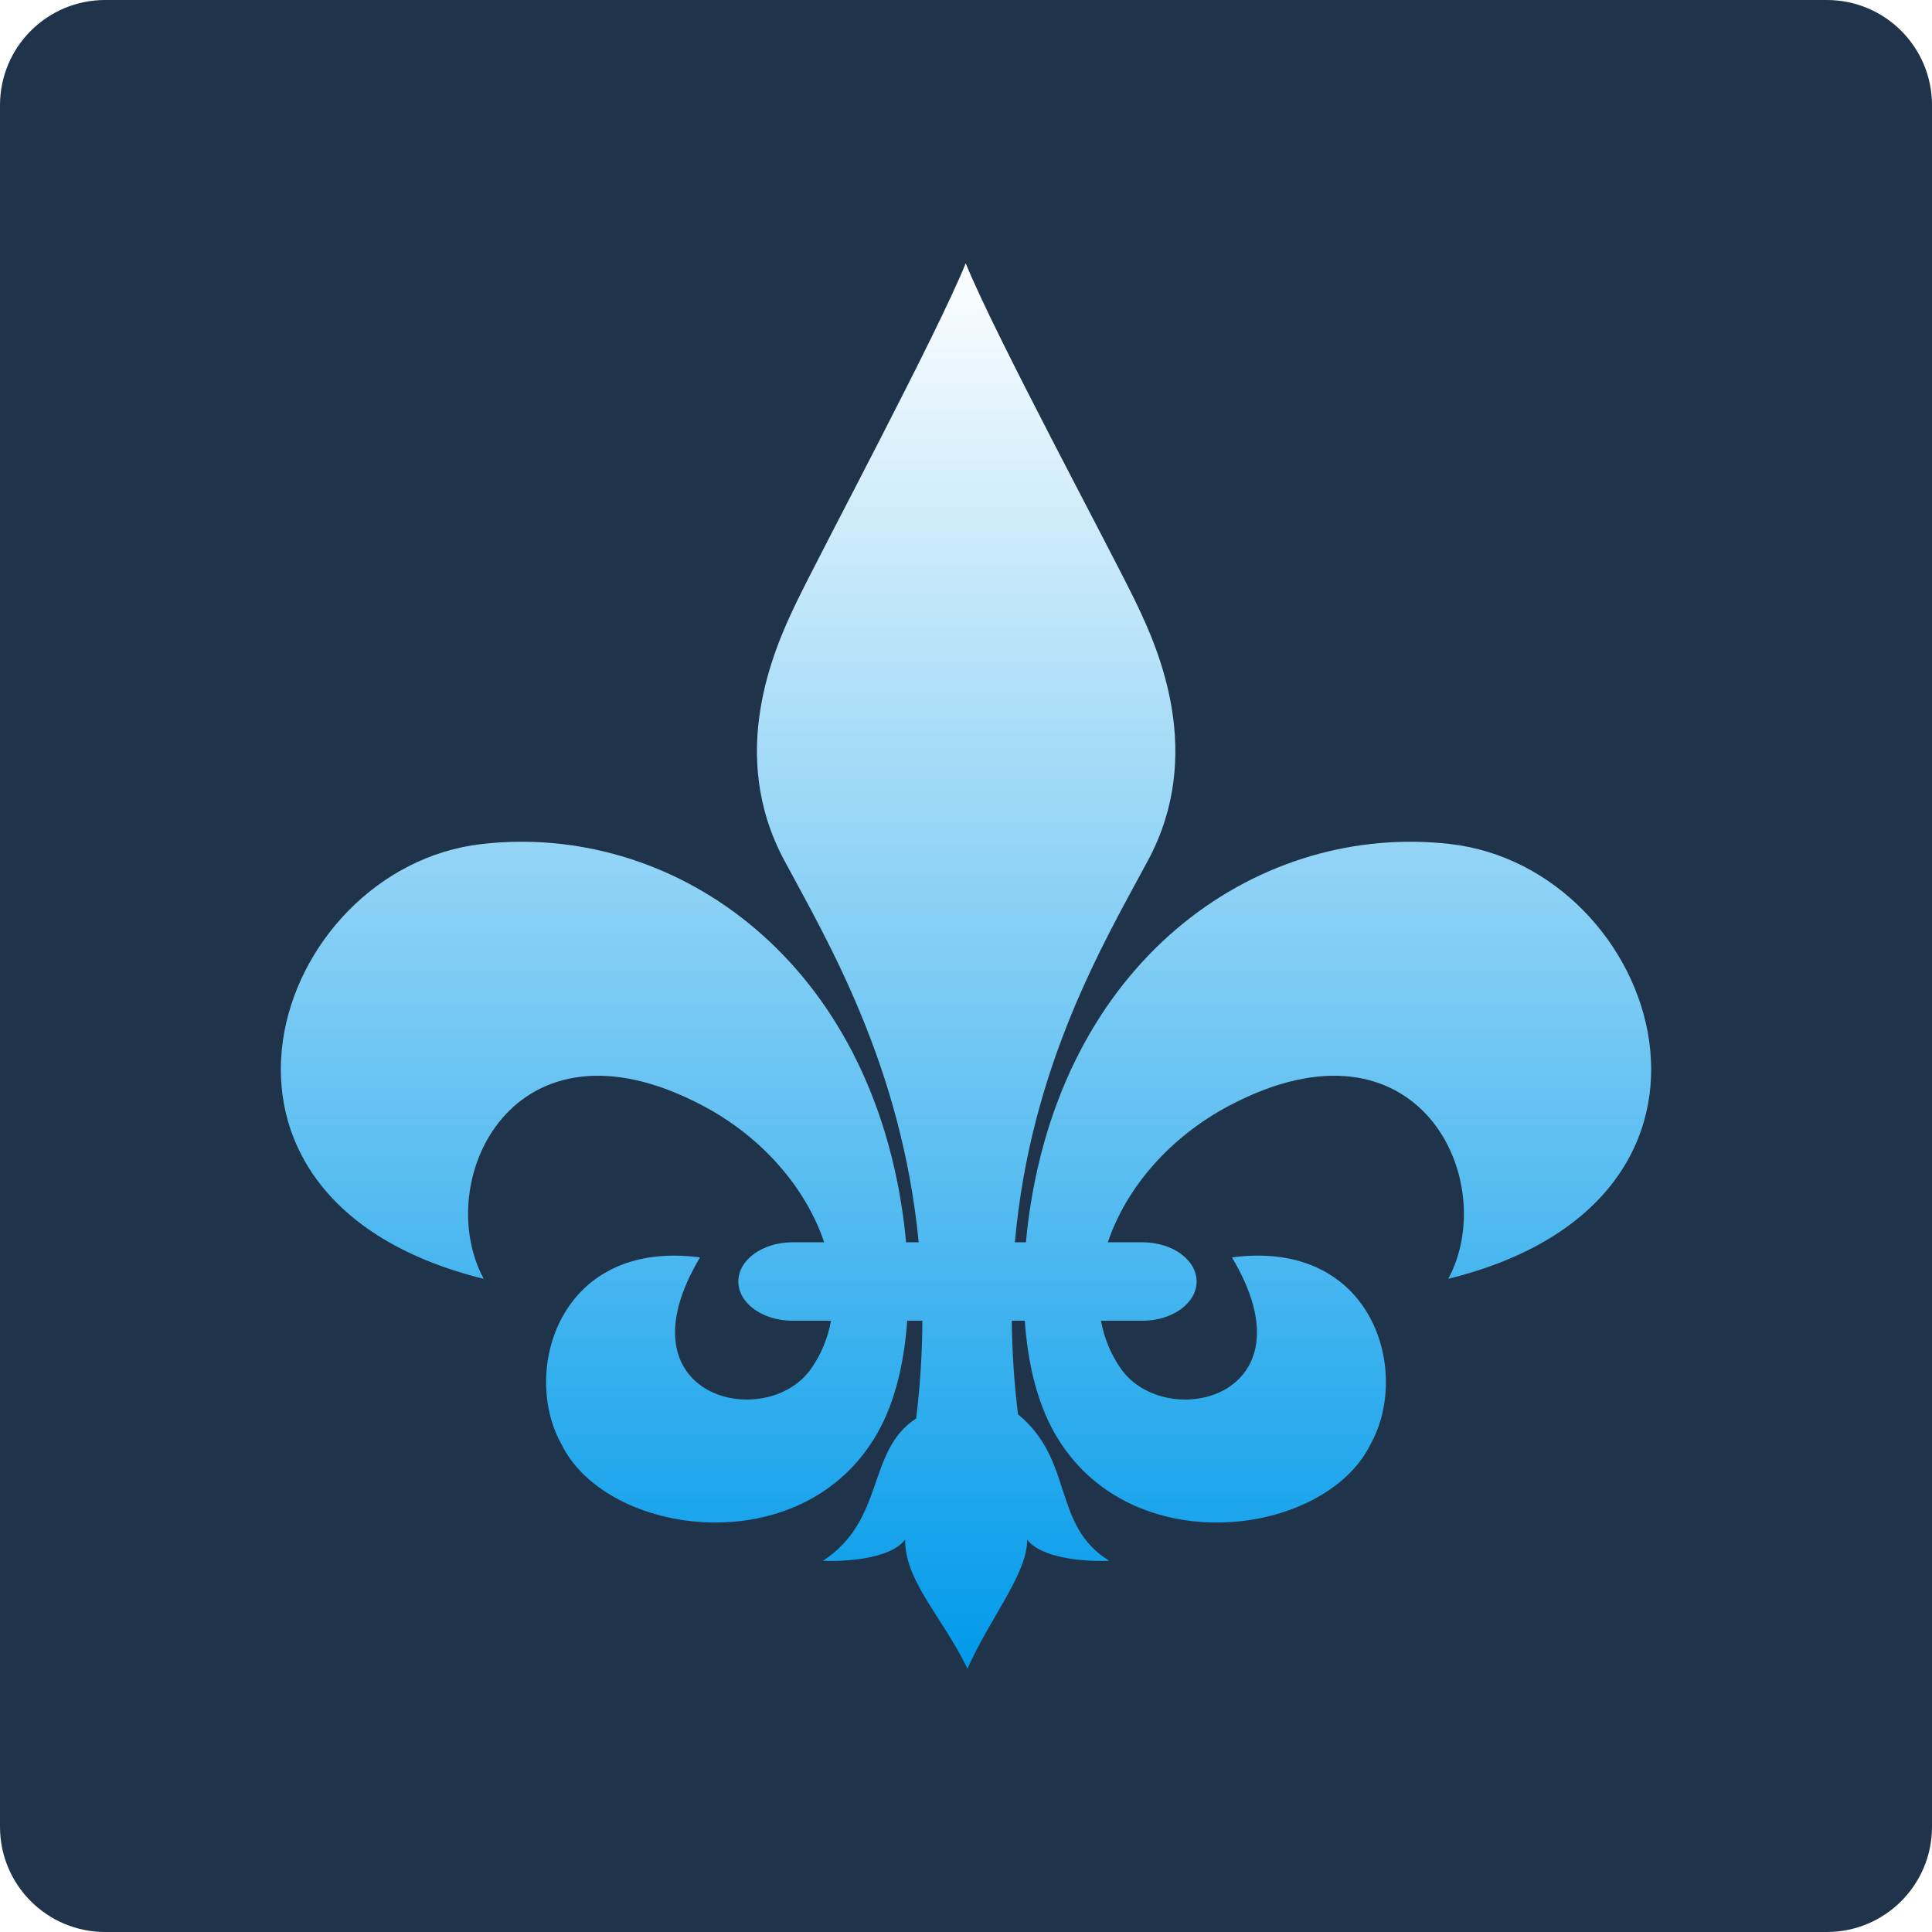
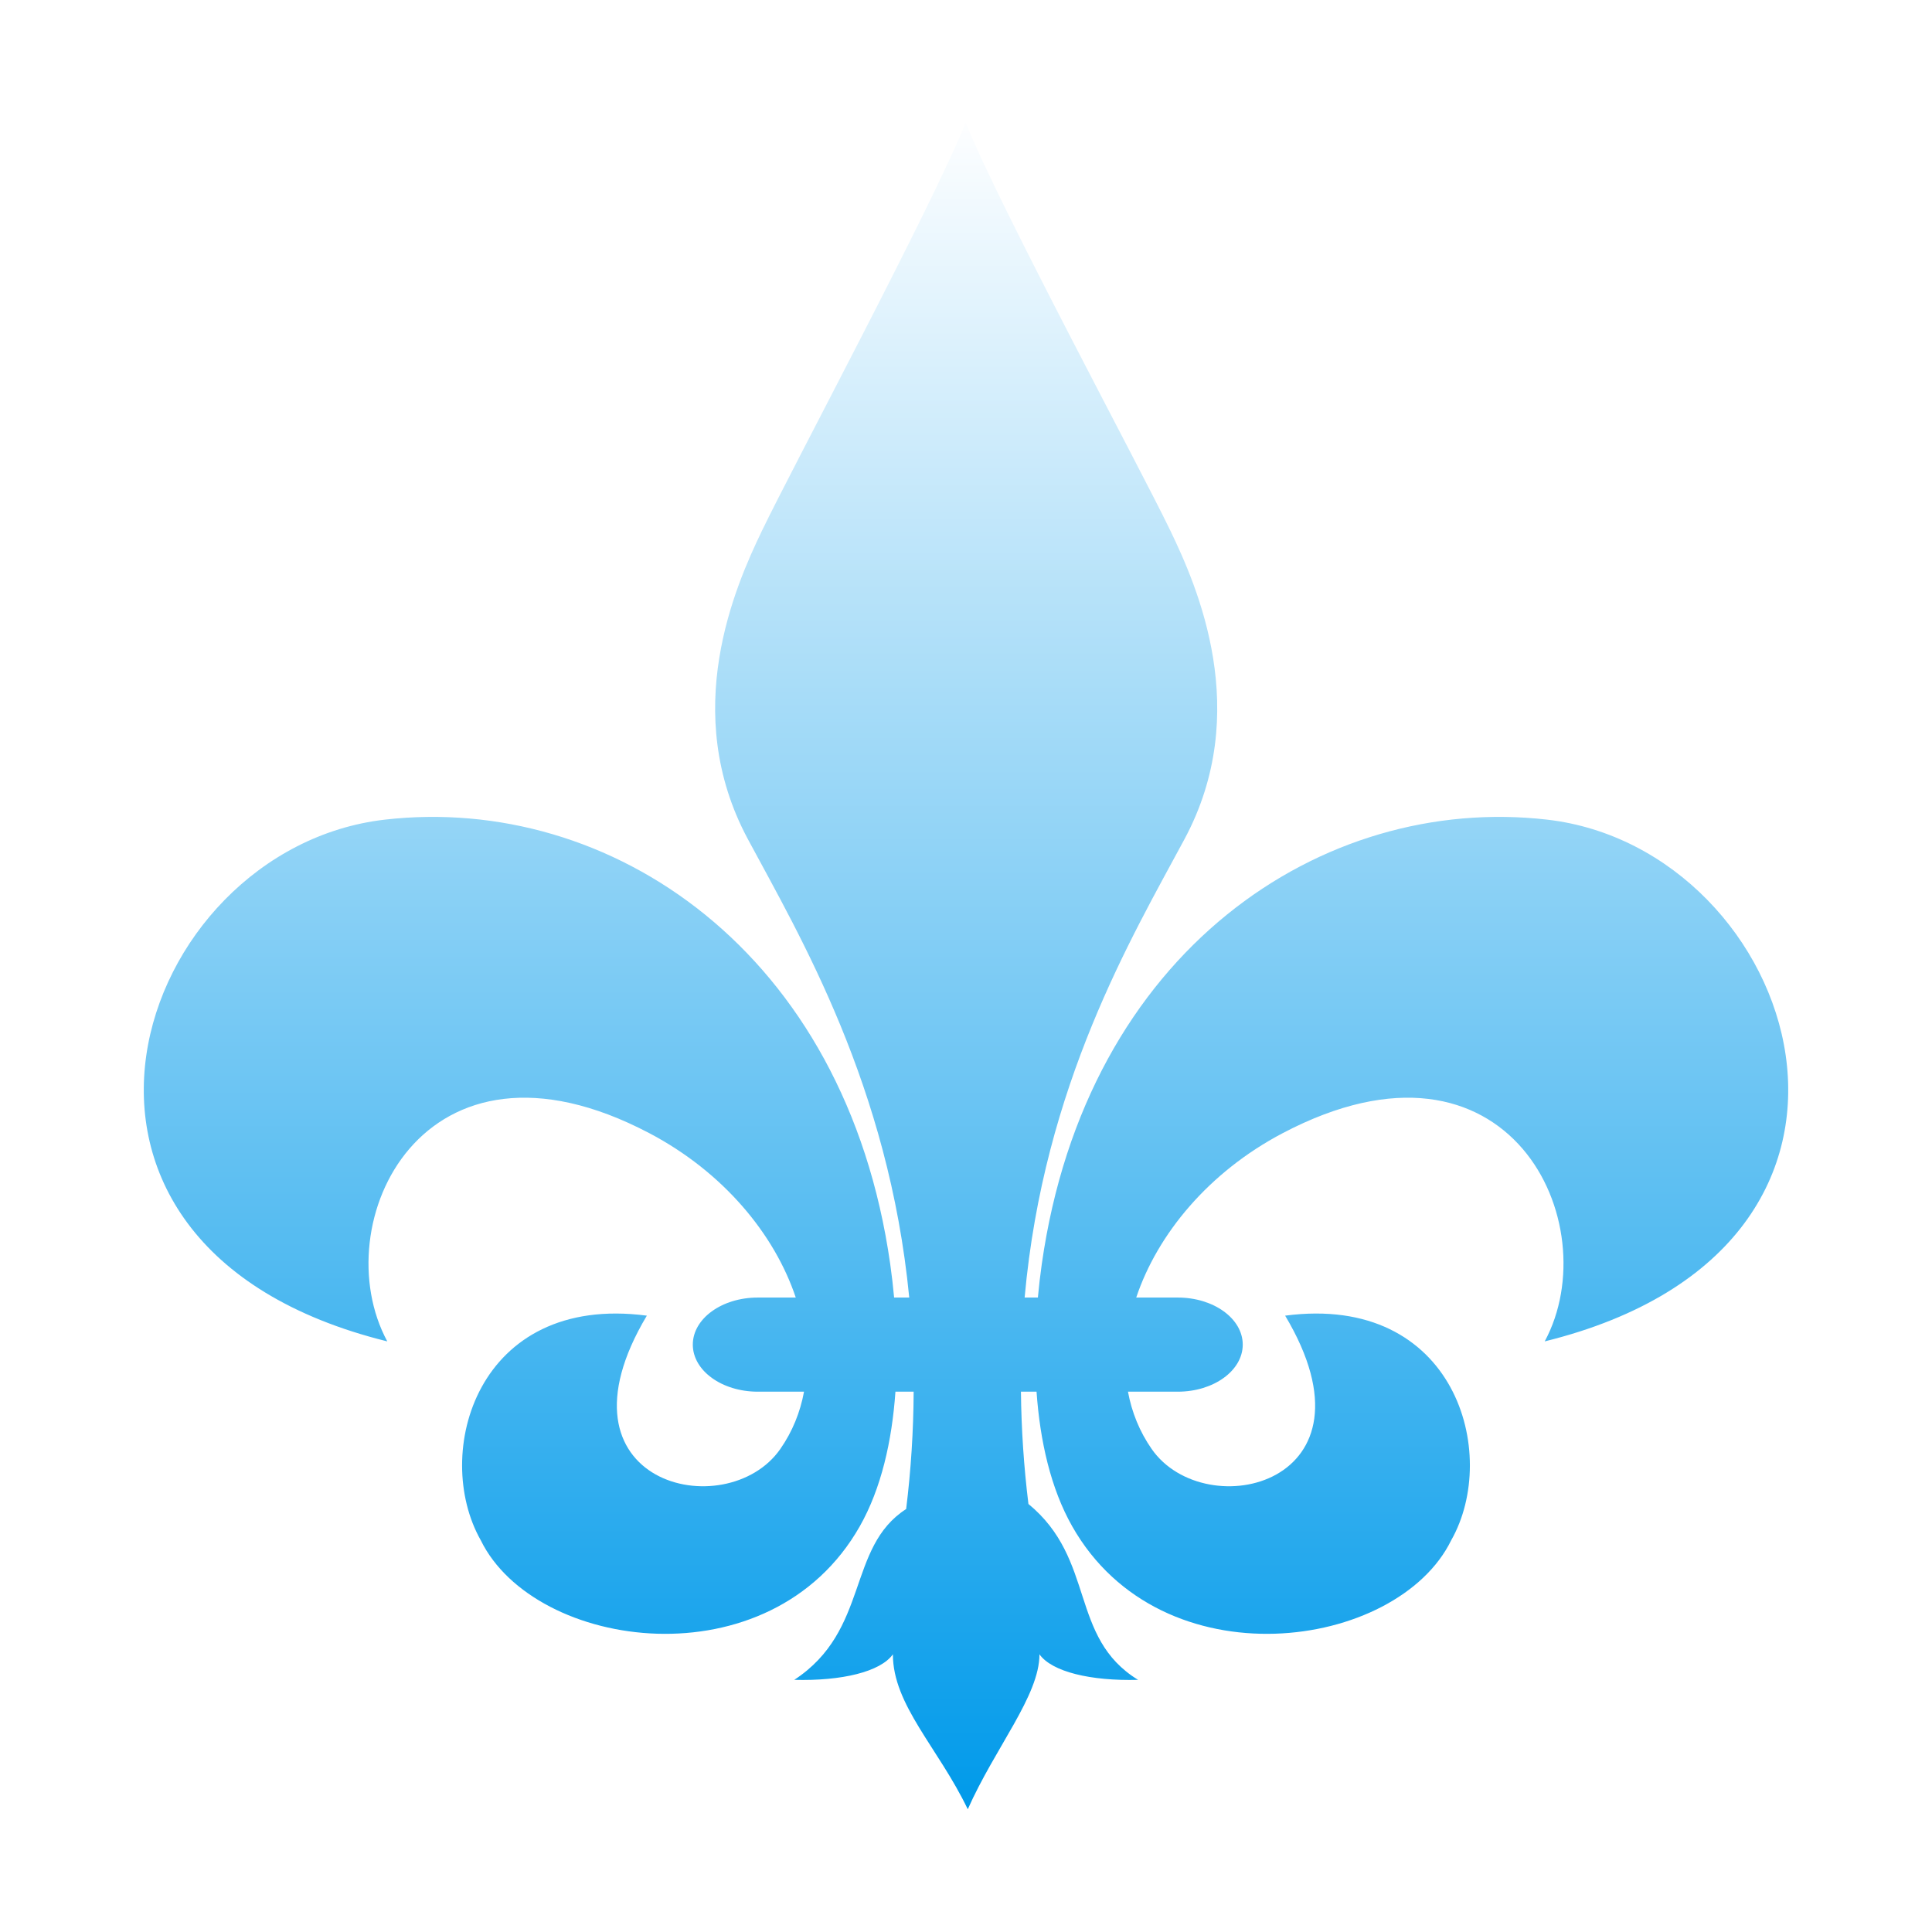
<svg xmlns="http://www.w3.org/2000/svg" width="441" height="441" fill="none">
-   <rect width="441" height="441" fill="#1F344A" rx="24" />
-   <path fill="url(#a)" d="M331.027 192.657c-42.719-4.896-87.66 24.924-96.115 84.562a129.666 129.666 0 0 0-.739 6.347h-2.519c3.636-40.45 20.378-68.518 30.401-87.186 12.993-24.197 2.447-48.034-2.687-58.7-5.825-12.099-32.212-61.001-38.932-77.58-6.719 16.579-32.909 65.481-38.734 77.58-5.136 10.666-15.681 34.503-2.688 58.7 9.956 18.54 26.783 46.919 30.689 87.186h-2.876a129.523 129.523 0 0 0-.739-6.347c-8.456-59.639-53.397-89.458-96.115-84.562-47.778 5.475-73.42 81.002.445 99.25-12.015-22.253 6.673-62.31 49.839-39.611 14.038 7.383 23.816 19.177 27.861 31.27h-7.232c-6.821 0-12.352 4.008-12.352 8.953 0 4.945 5.531 8.953 12.352 8.953h8.803c-.72 3.899-2.202 7.591-4.514 10.907-10.236 14.688-44.518 6.676-25.384-25.368-32.339-4.257-40.932 26.259-31.588 42.727 10.269 20.996 55.126 27.289 72.101-2.671 4.07-7.186 6.114-16.185 6.774-25.595h3.465a190.33 190.33 0 0 1-1.426 22.32c-11.34 7.305-6.92 23.071-21.282 32.496 9.022.238 16.382-1.532 18.758-4.857 0 9.642 8.623 17.769 14.244 29.469 5.222-11.766 13.637-21.609 13.637-29.469 2.374 3.325 9.735 5.095 18.758 4.857-13.17-8.081-7.979-22.884-20.858-33.458a192.275 192.275 0 0 1-1.424-21.358h2.969c.66 9.41 2.705 18.409 6.775 25.595 16.974 29.959 61.831 23.667 72.1 2.671 9.345-16.467.752-46.984-31.587-42.727 19.135 32.044-15.148 40.056-25.385 25.368-2.31-3.316-3.793-7.008-4.513-10.907h9.48c6.822 0 12.352-4.009 12.352-8.953 0-4.946-5.53-8.953-12.352-8.953h-7.91c4.046-12.093 13.823-23.887 27.861-31.27 43.166-22.699 61.854 17.358 49.84 39.611 73.869-18.247 48.225-93.774.447-99.25Z" />
+   <path fill="url(#a)" d="M353.133 187.088c-51.263-5.875-105.193 29.909-115.339 101.475a153.916 153.916 0 0 0-.886 7.616h-3.024c4.365-48.54 24.454-82.222 36.482-104.623 15.591-29.036 2.936-57.641-3.225-70.44-6.99-14.519-38.654-73.201-46.717-93.096-8.064 19.895-39.492 78.577-46.481 93.096-6.164 12.799-18.817 41.404-3.226 70.44 11.947 22.248 32.14 56.303 36.827 104.623h-3.452a154.984 154.984 0 0 0-.886-7.616c-10.147-71.567-64.077-107.35-115.339-101.475-57.333 6.571-88.104 97.203.534 119.1-14.417-26.704 8.009-74.772 59.807-47.533 16.846 8.86 28.58 23.013 33.433 37.524h-8.677c-8.187 0-14.823 4.809-14.823 10.743 0 5.935 6.636 10.744 14.823 10.744h10.563c-.864 4.68-2.643 9.109-5.417 13.089-12.283 17.625-53.422 8.012-30.461-30.442-38.806-5.108-49.118 31.511-37.906 51.272 12.324 25.195 66.152 32.747 86.521-3.205 4.885-8.622 7.337-19.422 8.129-30.714h4.158a227.947 227.947 0 0 1-1.711 26.784c-13.608 8.767-8.303 27.686-25.539 38.995 10.827.286 19.66-1.838 22.51-5.827 0 11.569 10.348 21.322 17.094 35.362 6.266-14.119 16.363-25.93 16.363-35.362 2.85 3.989 11.682 6.113 22.51 5.827-15.803-9.696-9.574-27.46-25.029-40.149a230.88 230.88 0 0 1-1.709-25.63h3.563c.791 11.292 3.246 22.092 8.129 30.714 20.37 35.951 74.198 28.4 86.521 3.205 11.214-19.76.902-56.38-37.905-51.272 22.962 38.454-18.178 48.067-30.461 30.442-2.773-3.98-4.552-8.409-5.416-13.089h11.376c8.186 0 14.823-4.81 14.823-10.744 0-5.935-6.637-10.743-14.823-10.743h-9.492c4.855-14.511 16.588-28.664 33.434-37.524 51.798-27.239 74.224 20.829 59.807 47.533 88.642-21.896 57.87-112.528.537-119.1Z" />
  <defs>
-     <linearGradient id="a" x1="220.5" x2="220.5" y1="60.1" y2="380.9" gradientUnits="userSpaceOnUse">
+     <linearGradient id="a" x1="220.5" x2="220.5" y1="28.02" y2="412.98" gradientUnits="userSpaceOnUse">
      <stop stop-color="#FDFEFF" />
      <stop offset="1" stop-color="#009AEA" />
    </linearGradient>
  </defs>
</svg>
